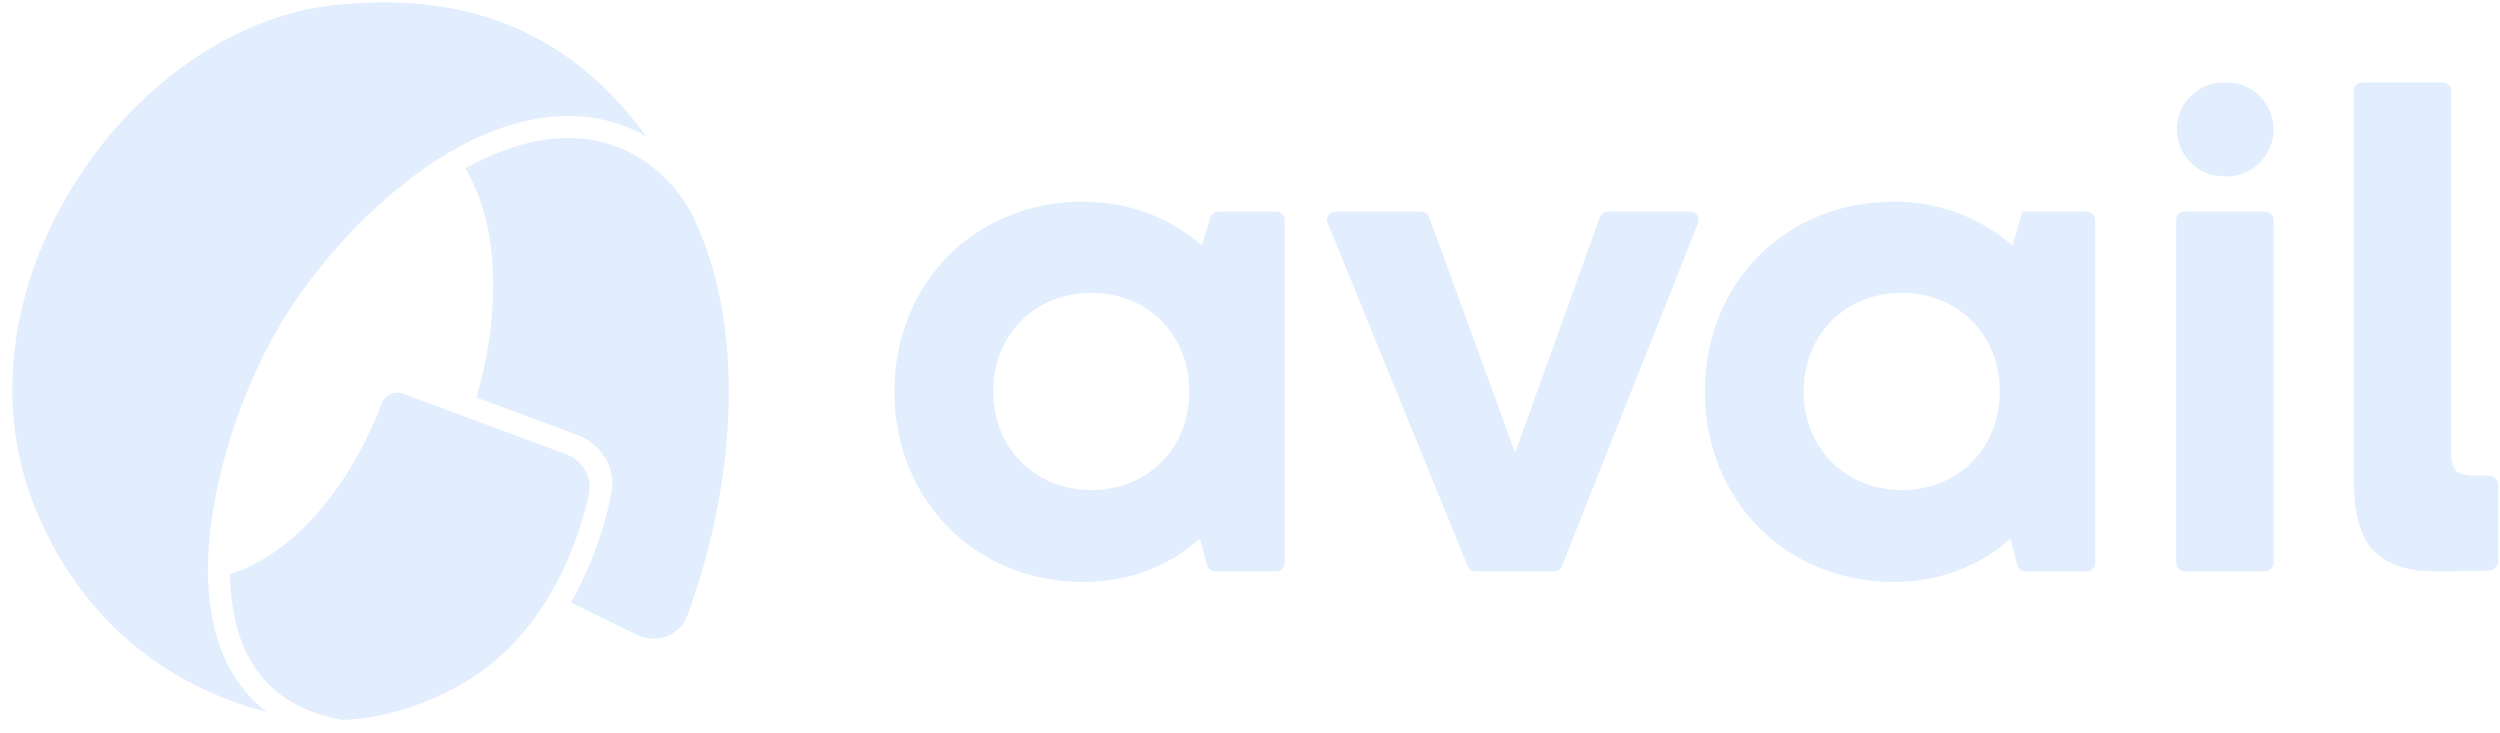
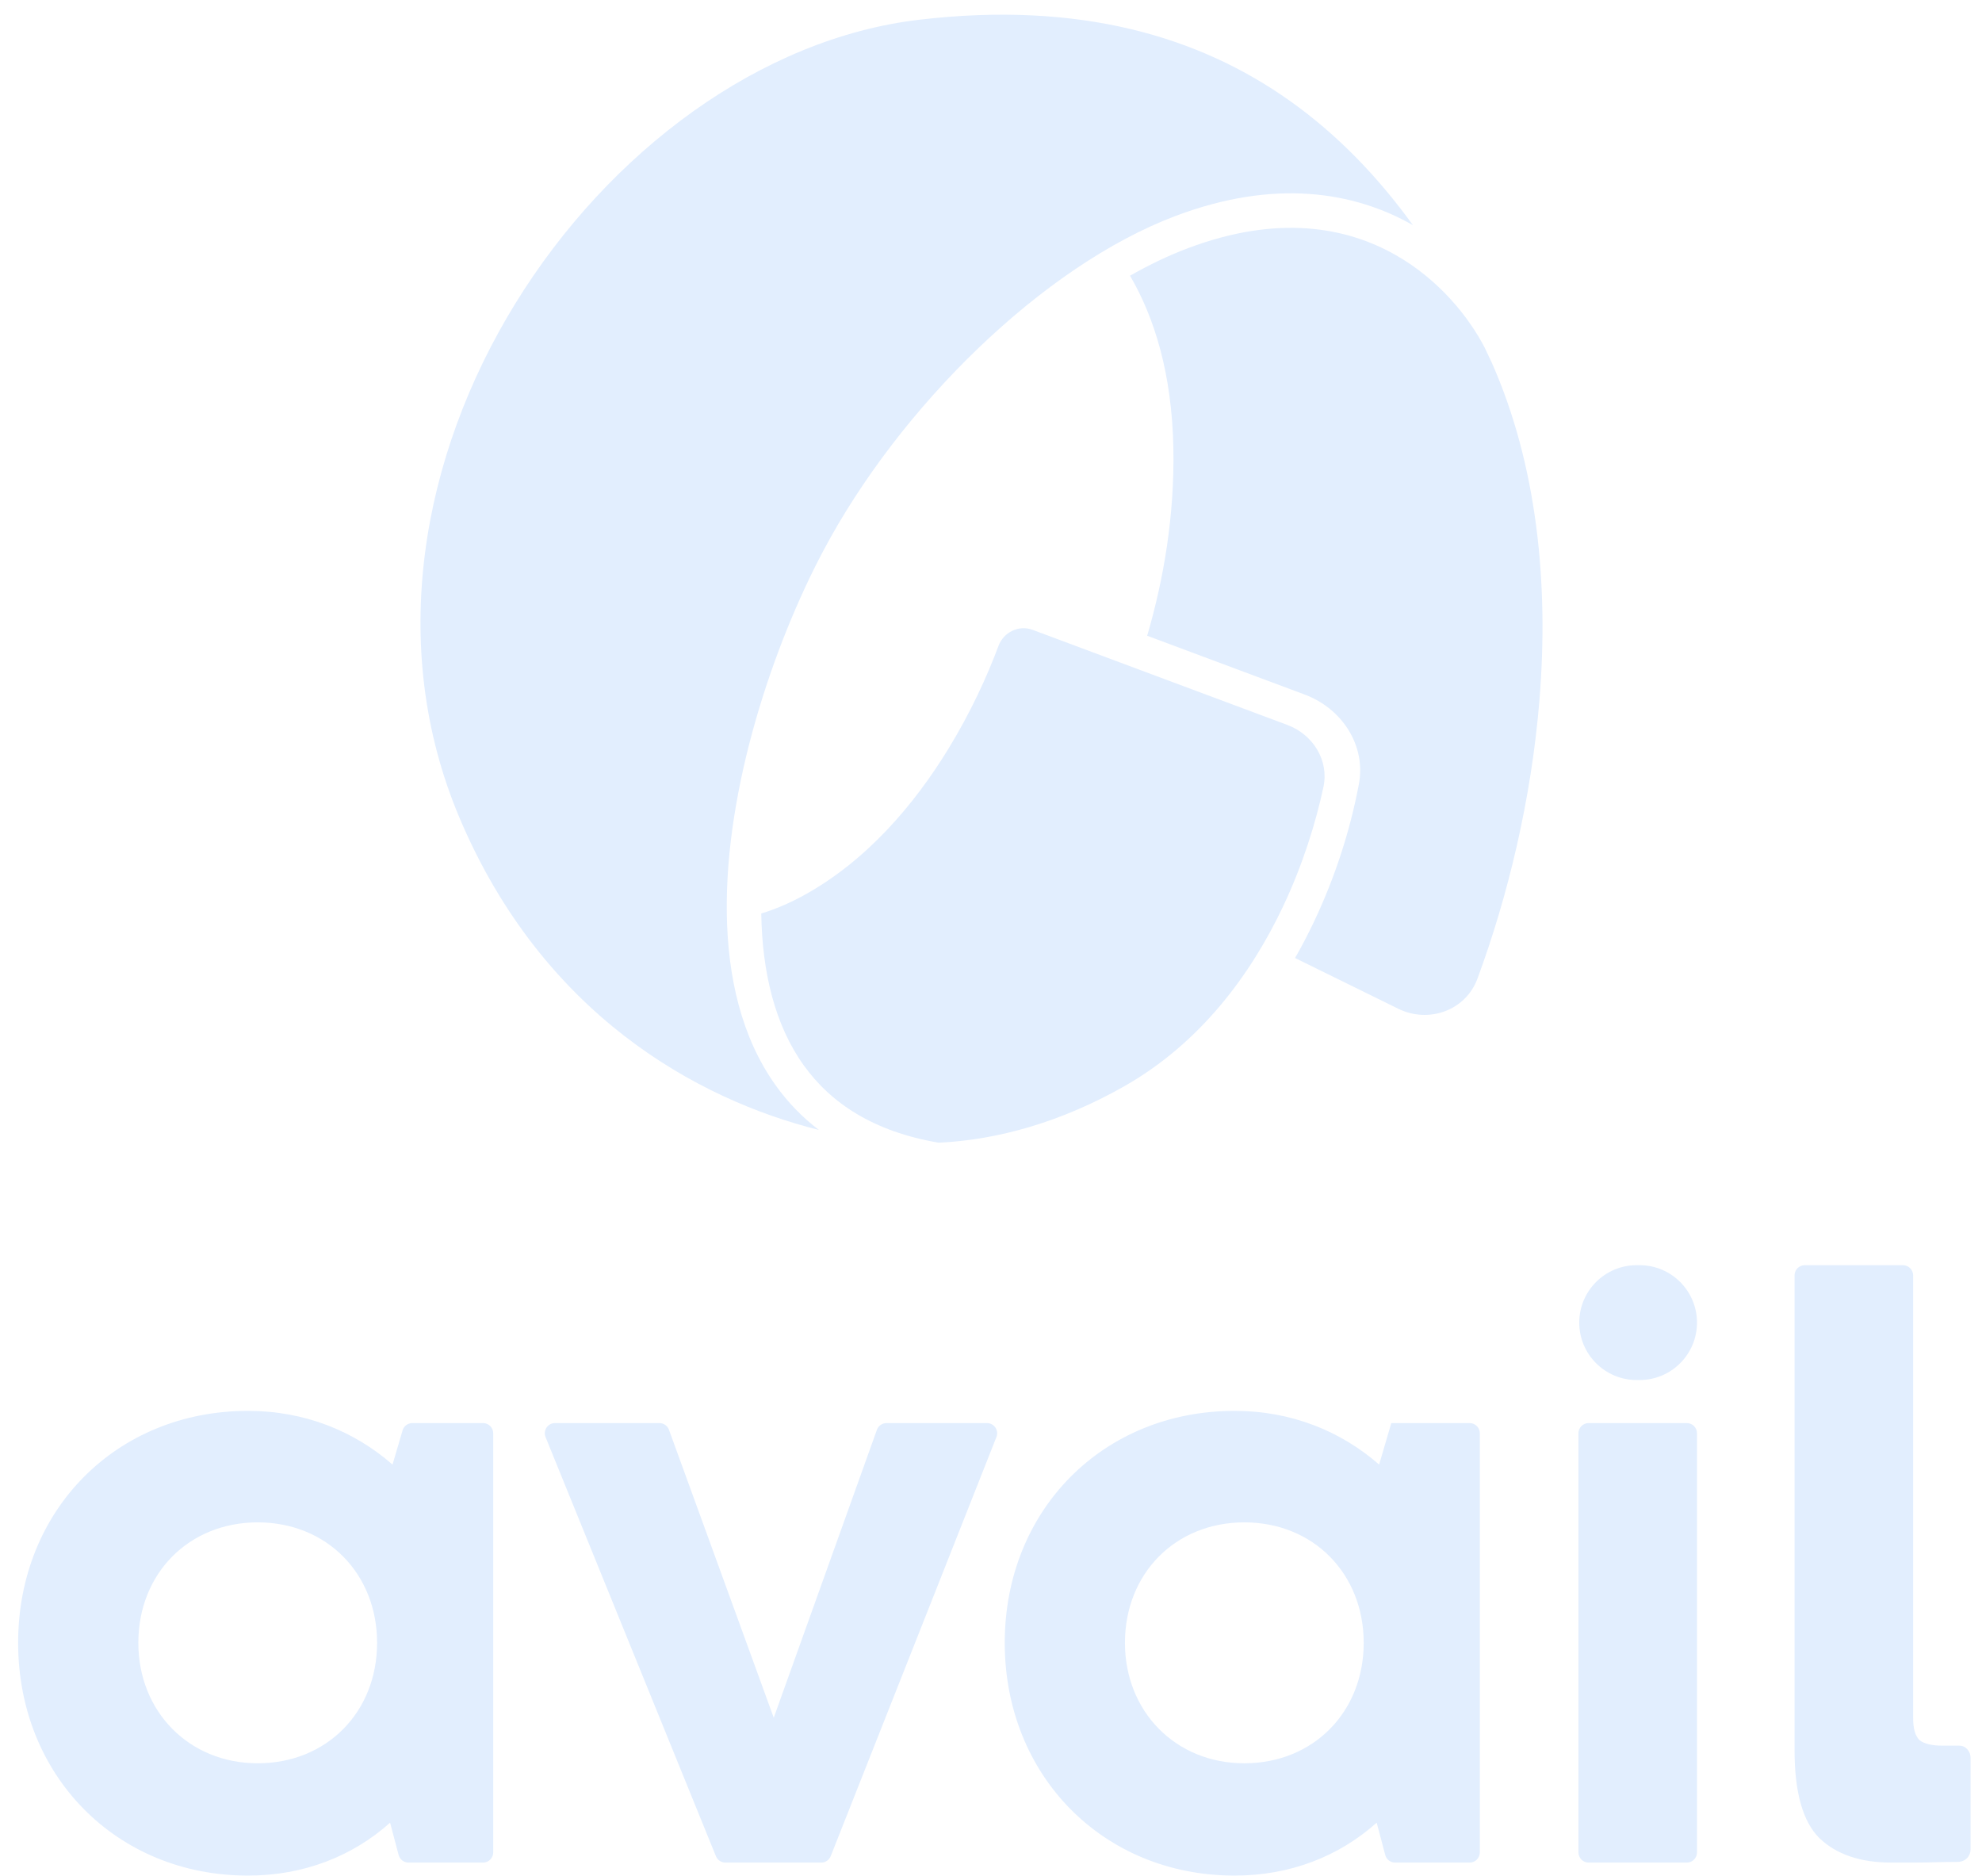
- <svg xmlns="http://www.w3.org/2000/svg" width="140" height="41" viewBox="0 0 140 41" fill="none">
-   <path d="M31.967 33.739L35.666 35.549C36.753 36.081 38.069 35.608 38.489 34.474C39.57 31.559 40.415 28.107 40.706 24.555C41.046 20.399 40.625 16.15 38.978 12.473L38.975 12.474C38.902 12.316 38.828 12.158 38.752 12C38.185 10.911 37.124 9.575 35.56 8.692C33.798 7.695 31.349 7.244 28.137 8.45C27.455 8.706 26.761 9.036 26.065 9.43C26.939 10.919 27.566 12.928 27.615 15.577C27.66 17.97 27.273 20.237 26.678 22.257L32.307 24.35C33.639 24.845 34.513 26.162 34.247 27.558C33.927 29.235 33.392 30.867 32.657 32.419C32.448 32.859 32.219 33.3 31.967 33.739Z" fill="#E2EEFE" />
-   <path d="M12.878 32.151C13.359 32.006 13.867 31.797 14.4 31.505C16.657 30.27 18.363 28.253 19.577 26.275C20.363 24.993 20.955 23.706 21.362 22.619C21.545 22.129 22.087 21.863 22.577 22.045L31.69 25.434C32.608 25.775 33.186 26.699 32.98 27.656C32.707 28.917 32.249 30.401 31.542 31.893C30.383 34.338 28.577 36.764 25.874 38.298C23.641 39.565 21.357 40.219 19.222 40.317C16.896 39.923 15.37 38.912 14.398 37.561C13.369 36.131 12.911 34.252 12.878 32.151Z" fill="#E2EEFE" />
-   <path d="M18.526 0.312C24.273 -0.362 28.544 0.911 31.785 3.204C33.507 4.422 34.954 5.938 36.181 7.629L36.167 7.621C34.075 6.439 31.244 5.97 27.703 7.298C22.949 9.082 17.824 14.108 15.095 19.234C13.326 22.558 11.58 27.656 11.646 32.155C11.68 34.41 12.169 36.572 13.398 38.28C13.826 38.874 14.338 39.406 14.939 39.862C10.561 38.772 5.053 35.734 2.084 28.734C-0.507 22.624 0.725 15.862 4.082 10.426C7.444 4.982 12.872 0.974 18.526 0.312Z" fill="#E2EEFE" />
-   <path d="M67.773 12.188C67.832 11.988 68.015 11.851 68.222 11.851H71.475C71.734 11.851 71.944 12.061 71.944 12.32V31.525C71.944 31.784 71.734 31.993 71.475 31.993H68.045C67.833 31.993 67.647 31.85 67.593 31.645L67.199 30.166C65.481 31.695 63.239 32.59 60.662 32.59C54.61 32.59 50.089 28.002 50.089 21.922C50.089 15.843 54.61 11.292 60.662 11.292C63.277 11.292 65.556 12.225 67.311 13.754L67.773 12.188ZM61.11 27.443C64.285 27.443 66.602 25.093 66.602 21.922C66.602 18.752 64.285 16.402 61.11 16.402C57.935 16.402 55.618 18.752 55.618 21.922C55.618 25.056 57.935 27.443 61.11 27.443Z" fill="#E2EEFE" />
-   <path d="M89.594 12.162C89.661 11.976 89.837 11.851 90.035 11.851H94.656C94.987 11.851 95.214 12.185 95.092 12.493L87.469 31.698C87.398 31.876 87.225 31.993 87.034 31.993H82.623C82.433 31.993 82.261 31.878 82.189 31.702L74.353 12.497C74.227 12.189 74.454 11.851 74.787 11.851H79.59C79.786 11.851 79.962 11.975 80.03 12.159L84.849 25.354L89.594 12.162Z" fill="#E2EEFE" />
-   <path d="M113.258 11.851H116.861C117.12 11.851 117.33 12.061 117.33 12.32V31.525C117.33 31.784 117.12 31.993 116.861 31.993H113.431C113.219 31.993 113.033 31.85 112.978 31.645L112.585 30.166C110.867 31.695 108.625 32.59 106.048 32.59C99.996 32.59 95.475 28.002 95.475 21.922C95.475 15.843 99.996 11.292 106.048 11.292C108.663 11.292 110.942 12.225 112.697 13.754L113.258 11.851ZM106.496 27.443C109.671 27.443 111.988 25.093 111.988 21.922C111.988 18.752 109.671 16.402 106.496 16.402C103.321 16.402 101.004 18.752 101.004 21.922C101.004 25.056 103.321 27.443 106.496 27.443Z" fill="#E2EEFE" />
-   <path d="M124.535 9.878C123.082 9.878 121.904 8.7 121.904 7.247C121.904 5.794 123.082 4.615 124.535 4.615H124.689C126.142 4.615 127.321 5.794 127.321 7.247C127.321 8.7 126.142 9.878 124.689 9.878H124.535ZM122.335 31.993C122.076 31.993 121.866 31.784 121.866 31.525V12.32C121.866 12.061 122.076 11.851 122.335 11.851H126.852C127.111 11.851 127.321 12.061 127.321 12.32V31.525C127.321 31.784 127.111 31.993 126.852 31.993H122.335Z" fill="#E2EEFE" />
-   <path d="M137.263 25.379C137.263 25.854 137.361 26.189 137.557 26.384C137.78 26.552 138.13 26.635 138.605 26.635C138.842 26.635 139.063 26.635 139.385 26.635C139.708 26.635 139.906 26.924 139.906 27.188V31.369L139.906 31.388C139.906 31.692 139.672 31.963 139.301 31.963C138.594 31.963 138.009 31.993 137.263 31.993L136.255 31.993C134.829 31.993 133.724 31.616 132.941 30.862C132.186 30.108 131.809 28.768 131.809 26.842V5.084C131.809 4.825 132.018 4.615 132.277 4.615L136.794 4.615C137.053 4.615 137.263 4.825 137.263 5.084V25.379Z" fill="#E2EEFE" />
+ <svg xmlns="http://www.w3.org/2000/svg" width="93" height="88" viewBox="0 0 93 88" fill="none">
+   <path d="M60.767 44.947L65.613 47.328C67.042 48.03 68.775 47.407 69.326 45.914C70.744 42.075 71.852 37.53 72.234 32.853C72.68 27.38 72.128 21.784 69.966 16.942L69.963 16.943C69.867 16.735 69.77 16.527 69.67 16.319C68.927 14.885 67.534 13.126 65.482 11.962C63.169 10.65 59.957 10.056 55.741 11.644C54.847 11.98 53.936 12.416 53.023 12.935C54.17 14.896 54.992 17.541 55.057 21.029C55.116 24.182 54.607 27.167 53.828 29.827L61.217 32.585C62.962 33.236 64.108 34.964 63.761 36.795C63.342 39.008 62.638 41.162 61.672 43.209C61.398 43.789 61.097 44.37 60.767 44.947Z" fill="#E2EEFE" />
+   <path d="M35.72 42.857C36.351 42.666 37.017 42.39 37.716 42.006C40.677 40.38 42.917 37.724 44.509 35.118C45.541 33.43 46.318 31.735 46.851 30.304C47.092 29.659 47.805 29.309 48.45 29.549L60.406 34.012C61.609 34.461 62.368 35.672 62.098 36.928C61.741 38.591 61.139 40.548 60.209 42.517C58.688 45.737 56.319 48.932 52.773 50.952C49.842 52.621 46.846 53.482 44.044 53.611C40.992 53.092 38.989 51.76 37.714 49.982C36.363 48.099 35.763 45.624 35.72 42.857Z" fill="#E2EEFE" />
+   <path d="M43.13 0.926C50.672 0.039 56.275 1.716 60.528 4.735C62.788 6.339 64.686 8.336 66.296 10.562L66.279 10.553C63.533 8.995 59.819 8.378 55.172 10.127C48.934 12.476 42.209 19.095 38.629 25.845C36.307 30.224 34.017 36.937 34.103 42.862C34.147 45.832 34.789 48.679 36.402 50.928C36.963 51.711 37.635 52.411 38.424 53.013C32.68 51.576 25.452 47.576 21.556 38.357C18.157 30.311 19.773 21.405 24.177 14.246C28.589 7.077 35.712 1.799 43.13 0.926Z" fill="#E2EEFE" />
+   <path d="M18.889 67.11C18.948 66.906 19.136 66.766 19.348 66.766H22.665C22.929 66.766 23.143 66.98 23.143 67.244V86.907C23.143 87.171 22.929 87.386 22.665 87.386H19.167C18.95 87.386 18.76 87.24 18.705 87.03L18.304 85.514C16.551 87.08 14.264 87.996 11.635 87.996C5.462 87.996 0.851 83.3 0.851 77.076C0.851 70.852 5.462 66.193 11.635 66.193C14.303 66.193 16.627 67.148 18.418 68.713L18.889 67.11ZM12.092 82.727C15.332 82.727 17.694 80.322 17.694 77.076C17.694 73.83 15.332 71.424 12.092 71.424C8.854 71.424 6.491 73.83 6.491 77.076C6.491 80.283 8.854 82.727 12.092 82.727Z" fill="#E2EEFE" />
+   <path d="M41.146 67.083C41.214 66.893 41.394 66.766 41.596 66.766H46.31C46.648 66.766 46.879 67.106 46.755 67.42L38.979 87.083C38.906 87.266 38.73 87.386 38.534 87.386H34.037C33.842 87.386 33.667 87.268 33.593 87.087L25.599 67.424C25.471 67.11 25.703 66.766 26.042 66.766H30.941C31.142 66.766 31.322 66.892 31.39 67.081L36.306 80.589L41.146 67.083Z" fill="#E2EEFE" />
+   <path d="M65.283 66.766H68.959C69.223 66.766 69.437 66.98 69.437 67.244V86.907C69.437 87.171 69.223 87.386 68.959 87.386H65.461C65.244 87.386 65.054 87.24 64.999 87.03L64.597 85.514C62.845 87.08 60.558 87.996 57.929 87.996C51.756 87.996 47.145 83.3 47.145 77.076C47.145 70.852 51.756 66.193 57.929 66.193C60.596 66.193 62.921 67.148 64.712 68.713L65.283 66.766ZM58.386 82.727C61.625 82.727 63.988 80.322 63.988 77.076C63.988 73.83 61.625 71.424 58.386 71.424C55.147 71.424 52.785 73.83 52.785 77.076C52.785 80.283 55.147 82.727 58.386 82.727Z" fill="#E2EEFE" />
+   <path d="M76.796 64.746C75.308 64.746 74.102 63.54 74.102 62.052C74.102 60.564 75.308 59.358 76.796 59.358H76.933C78.421 59.358 79.627 60.564 79.627 62.052C79.627 63.54 78.421 64.746 76.933 64.746H76.796ZM74.542 87.386C74.278 87.386 74.064 87.171 74.064 86.907V67.244C74.064 66.98 74.278 66.766 74.542 66.766H79.149C79.413 66.766 79.627 66.98 79.627 67.244V86.907C79.627 87.171 79.413 87.386 79.149 87.386H74.542Z" fill="#E2EEFE" />
+   <path d="M89.769 80.614C89.769 81.1 89.868 81.443 90.068 81.643C90.296 81.815 90.653 81.9 91.138 81.9C91.379 81.9 91.605 81.9 91.933 81.9C92.262 81.9 92.464 82.196 92.464 82.466V86.746L92.464 86.766C92.465 87.078 92.226 87.354 91.847 87.354C91.127 87.354 90.529 87.386 89.769 87.386L88.741 87.385C87.286 87.385 86.159 87 85.36 86.228C84.59 85.456 84.205 84.084 84.205 82.112V59.837C84.205 59.572 84.419 59.358 84.683 59.358L89.29 59.358C89.554 59.358 89.769 59.572 89.769 59.837V80.614Z" fill="#E2EEFE" />
</svg>
